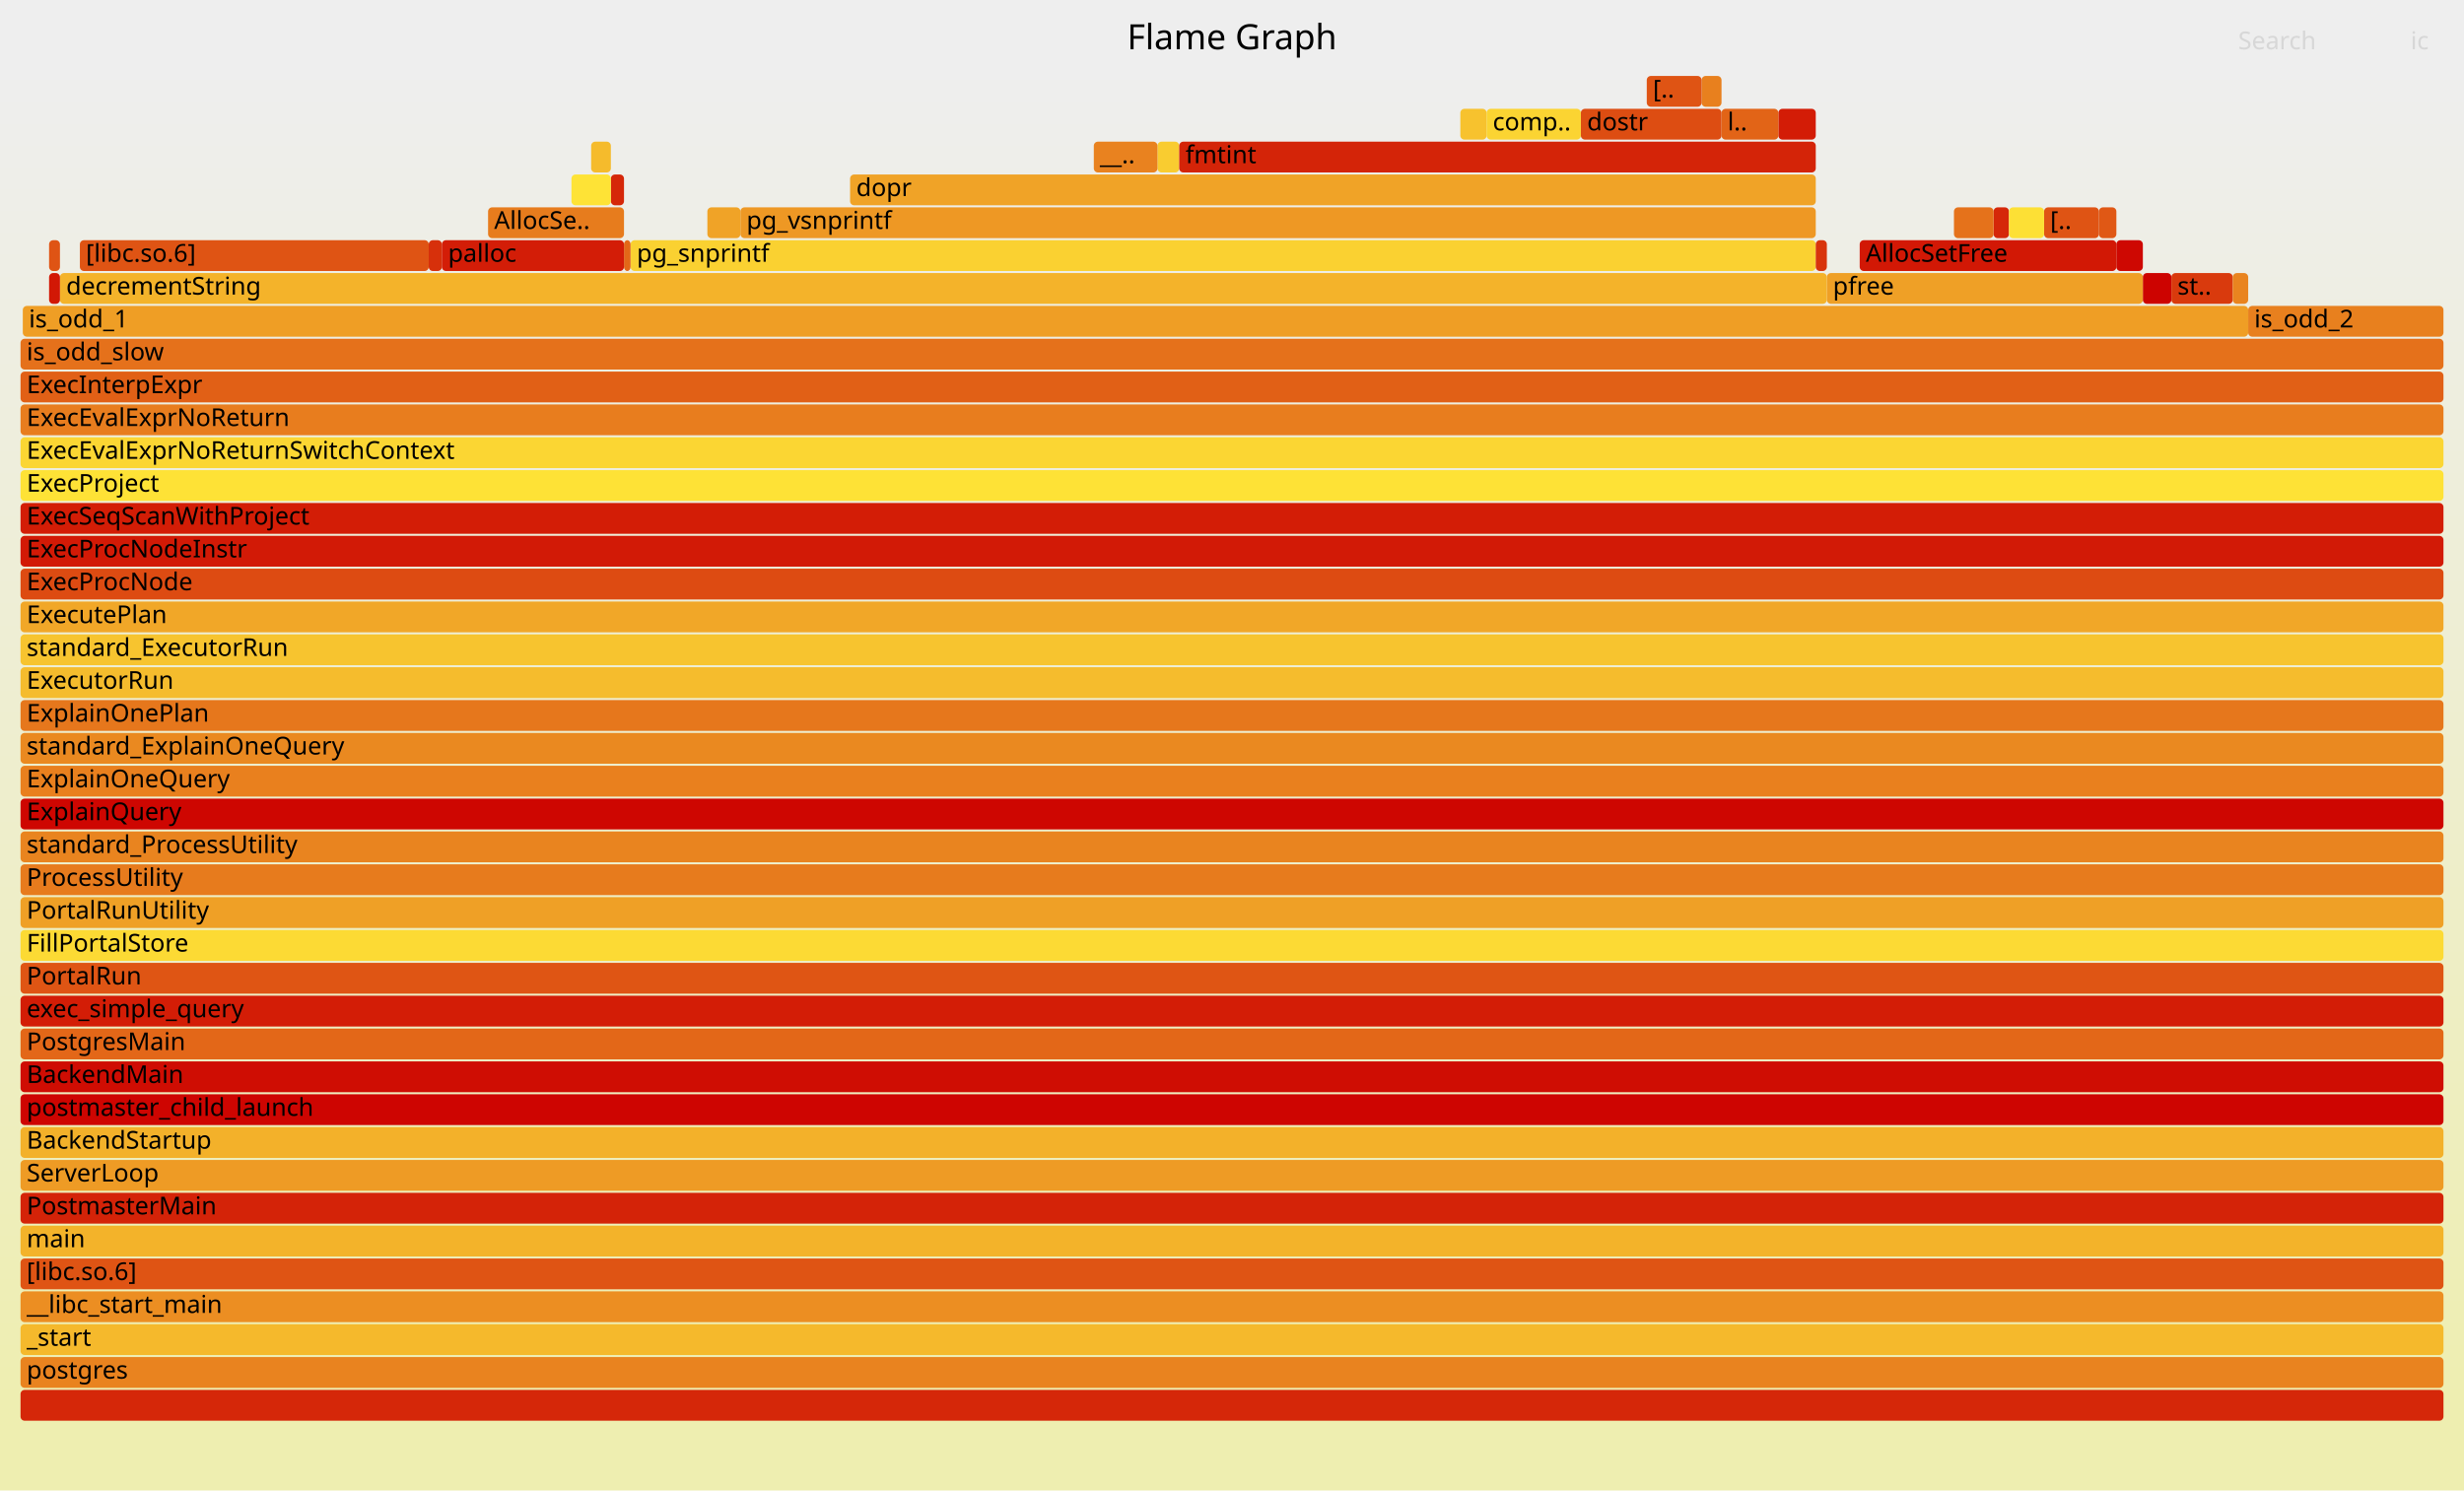
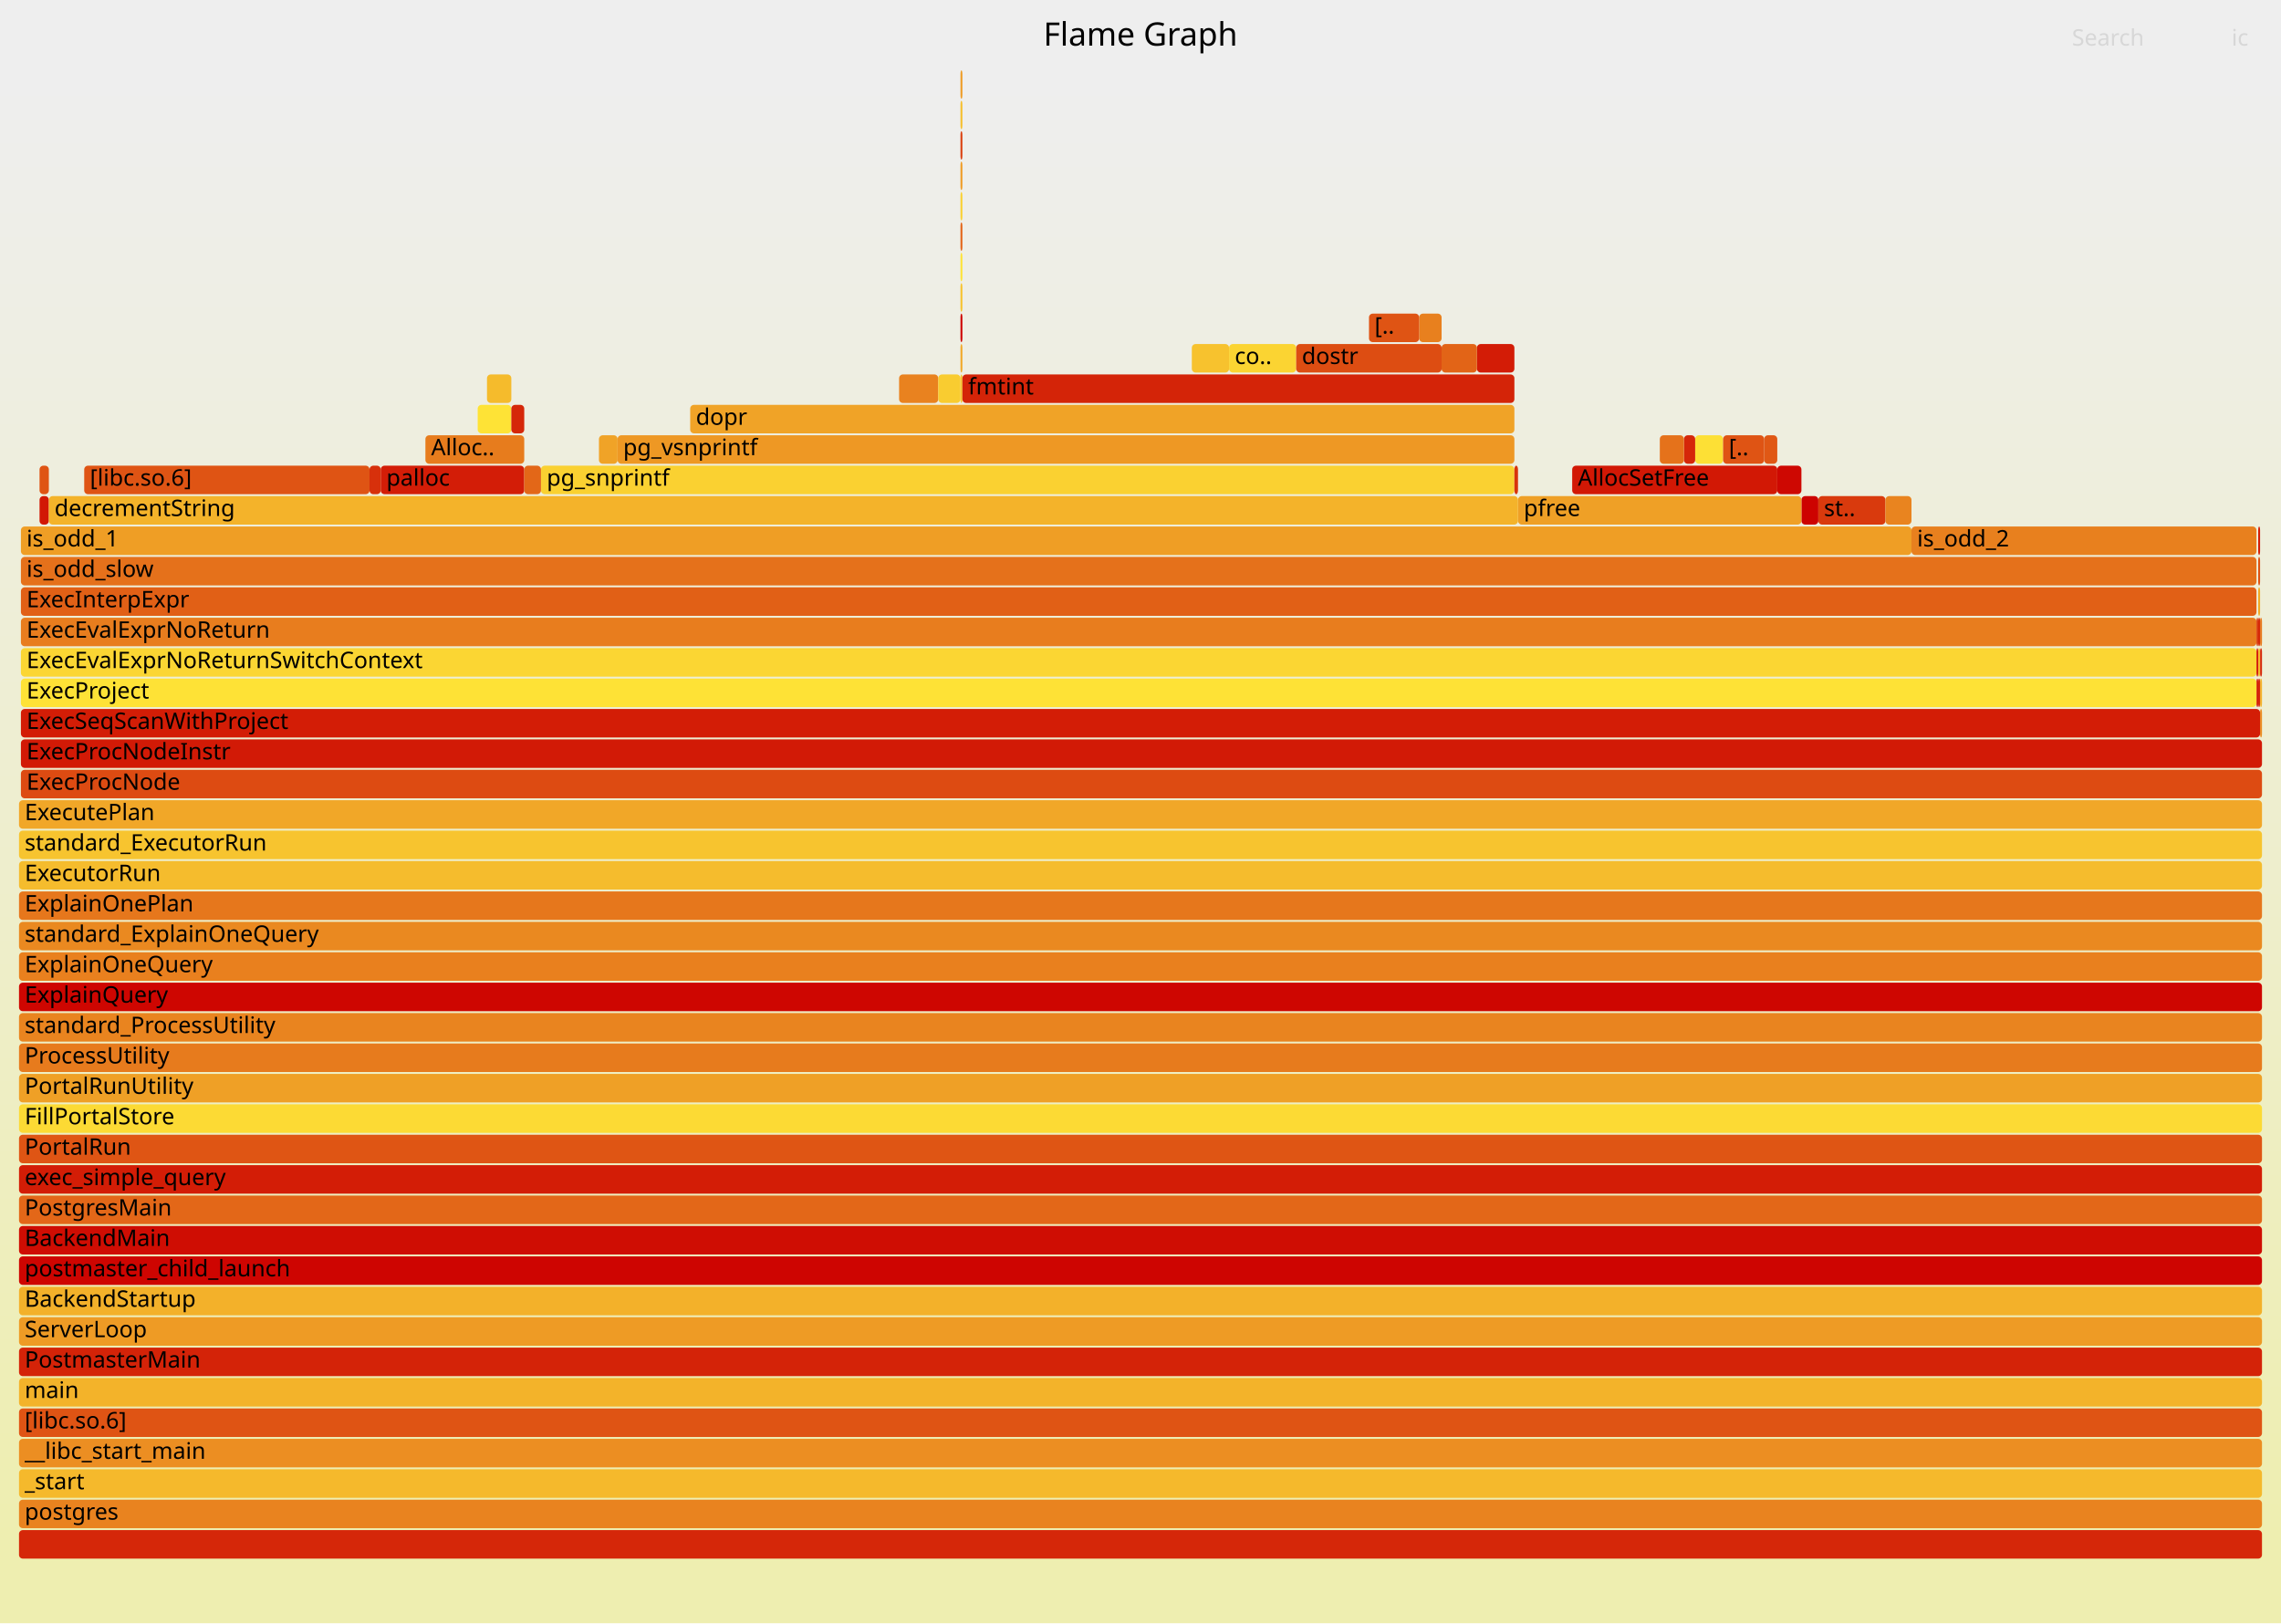
- <svg xmlns="http://www.w3.org/2000/svg" version="1.1" width="1200" height="726" viewBox="0 0 1200 726">
+ <svg xmlns="http://www.w3.org/2000/svg" version="1.1" width="1200" height="854" viewBox="0 0 1200 854">
  <defs>
    <linearGradient id="background" y1="0" y2="1" x1="0" x2="0">
      <stop stop-color="#eeeeee" offset="5%" />
      <stop stop-color="#eeeeb0" offset="95%" />
    </linearGradient>
  </defs>
  <style type="text/css">
	text { font-family:Verdana; font-size:12px; fill:rgb(0,0,0); }
	#search, #ignorecase { opacity:0.1; cursor:pointer; }
	#search:hover, #search.show, #ignorecase:hover, #ignorecase.show { opacity:1; }
	#subtitle { text-anchor:middle; font-color:rgb(160,160,160); }
	#title { text-anchor:middle; font-size:17px}
	#unzoom { cursor:pointer; }
	#frames &gt; *:hover { stroke:black; stroke-width:0.5; cursor:pointer; }
	.hide { display:none; }
	.parent { opacity:0.5; }
</style>
-   <rect x="0.0" y="0" width="1200.0" height="726.0" fill="url(#background)" />
+   <rect x="0.0" y="0" width="1200.0" height="854.0" fill="url(#background)" />
  <text id="title" x="600.00" y="24">Flame Graph</text>
-   <text id="details" x="10.00" y="709"> </text>
+   <text id="details" x="10.00" y="837"> </text>
  <text id="unzoom" x="10.00" y="24" class="hide">Reset Zoom</text>
  <text id="search" x="1090.00" y="24">Search</text>
  <text id="ignorecase" x="1174.00" y="24">ic</text>
-   <text id="matched" x="1090.00" y="709"> </text>
+   <text id="matched" x="1090.00" y="837"> </text>
  <g id="frames">
    <g>
-       <rect x="10.0" y="437" width="1180.0" height="15.0" fill="rgb(239,160,38)" rx="2" ry="2" />
-       <text x="13.00" y="447.5">PortalRunUtility</text>
-     </g>
-     <g>
-       <rect x="1030.7" y="117" width="12.9" height="15.0" fill="rgb(206,8,2)" rx="2" ry="2" />
-       <text x="1033.74" y="127.5" />
-     </g>
-     <g>
-       <rect x="10.0" y="501" width="1180.0" height="15.0" fill="rgb(227,103,24)" rx="2" ry="2" />
-       <text x="13.00" y="511.5">PostgresMain</text>
-     </g>
-     <g>
-       <rect x="10.0" y="277" width="1180.0" height="15.0" fill="rgb(221,75,18)" rx="2" ry="2" />
-       <text x="13.00" y="287.5">ExecProcNode</text>
-     </g>
-     <g>
-       <rect x="23.9" y="117" width="5.3" height="15.0" fill="rgb(223,84,20)" rx="2" ry="2" />
-       <text x="26.89" y="127.5" />
-     </g>
-     <g>
-       <rect x="10.0" y="373" width="1180.0" height="15.0" fill="rgb(233,128,30)" rx="2" ry="2" />
-       <text x="13.00" y="383.5">ExplainOneQuery</text>
-     </g>
-     <g>
-       <rect x="1043.6" y="133" width="13.9" height="15.0" fill="rgb(205,3,0)" rx="2" ry="2" />
-       <text x="1046.57" y="143.5" />
-     </g>
-     <g>
-       <rect x="1057.5" y="133" width="29.9" height="15.0" fill="rgb(217,58,13)" rx="2" ry="2" />
-       <text x="1060.46" y="143.5">st..</text>
-     </g>
-     <g>
-       <rect x="307.1" y="117" width="577.2" height="15.0" fill="rgb(250,209,49)" rx="2" ry="2" />
-       <text x="310.14" y="127.5">pg_snprintf</text>
-     </g>
-     <g>
-       <rect x="10.0" y="229" width="1180.0" height="15.0" fill="rgb(254,226,54)" rx="2" ry="2" />
-       <text x="13.00" y="239.5">ExecProject</text>
-     </g>
-     <g>
-       <rect x="1022.2" y="101" width="8.5" height="15.0" fill="rgb(224,88,21)" rx="2" ry="2" />
-       <text x="1025.19" y="111.5" />
-     </g>
-     <g>
-       <rect x="10.0" y="245" width="1180.0" height="15.0" fill="rgb(211,29,6)" rx="2" ry="2" />
-       <text x="13.00" y="255.5">ExecSeqScanWithProject</text>
-     </g>
-     <g>
-       <rect x="563.7" y="69" width="10.6" height="15.0" fill="rgb(249,204,48)" rx="2" ry="2" />
-       <text x="566.66" y="79.5" />
-     </g>
-     <g>
-       <rect x="1087.4" y="133" width="7.5" height="15.0" fill="rgb(233,132,31)" rx="2" ry="2" />
-       <text x="1090.39" y="143.5" />
-     </g>
-     <g>
-       <rect x="10.0" y="213" width="1180.0" height="15.0" fill="rgb(251,214,51)" rx="2" ry="2" />
-       <text x="13.00" y="223.5">ExecEvalExprNoReturnSwitchContext</text>
-     </g>
-     <g>
-       <rect x="1094.9" y="149" width="95.1" height="15.0" fill="rgb(232,128,30)" rx="2" ry="2" />
-       <text x="1097.87" y="159.5">is_odd_2</text>
-     </g>
-     <g>
-       <rect x="532.7" y="69" width="31.0" height="15.0" fill="rgb(233,130,31)" rx="2" ry="2" />
-       <text x="535.66" y="79.5">__..</text>
-     </g>
-     <g>
-       <rect x="10.0" y="677" width="1180.0" height="15.0" fill="rgb(213,39,9)" rx="2" ry="2" />
-       <text x="13.00" y="687.5" />
-     </g>
-     <g>
-       <rect x="208.8" y="117" width="6.4" height="15.0" fill="rgb(215,48,11)" rx="2" ry="2" />
-       <text x="211.80" y="127.5" />
-     </g>
-     <g>
-       <rect x="10.0" y="389" width="1180.0" height="15.0" fill="rgb(206,6,1)" rx="2" ry="2" />
-       <text x="13.00" y="399.5">ExplainQuery</text>
-     </g>
-     <g>
-       <rect x="905.7" y="117" width="125.0" height="15.0" fill="rgb(210,24,5)" rx="2" ry="2" />
-       <text x="908.69" y="127.5">AllocSetFree</text>
-     </g>
-     <g>
-       <rect x="10.0" y="325" width="1180.0" height="15.0" fill="rgb(245,188,45)" rx="2" ry="2" />
-       <text x="13.00" y="335.5">ExecutorRun</text>
-     </g>
-     <g>
-       <rect x="828.7" y="37" width="9.7" height="15.0" fill="rgb(232,128,30)" rx="2" ry="2" />
-       <text x="831.73" y="47.5" />
-     </g>
-     <g>
-       <rect x="10.0" y="533" width="1180.0" height="15.0" fill="rgb(206,5,1)" rx="2" ry="2" />
-       <text x="13.00" y="543.5">postmaster_child_launch</text>
-     </g>
-     <g>
-       <rect x="10.0" y="165" width="1180.0" height="15.0" fill="rgb(229,113,27)" rx="2" ry="2" />
-       <text x="13.00" y="175.5">is_odd_slow</text>
-     </g>
-     <g>
-       <rect x="10.0" y="293" width="1180.0" height="15.0" fill="rgb(241,167,40)" rx="2" ry="2" />
-       <text x="13.00" y="303.5">ExecutePlan</text>
-     </g>
-     <g>
-       <rect x="711.2" y="53" width="12.8" height="15.0" fill="rgb(247,194,46)" rx="2" ry="2" />
-       <text x="714.16" y="63.5" />
-     </g>
-     <g>
-       <rect x="802.0" y="37" width="26.7" height="15.0" fill="rgb(223,84,20)" rx="2" ry="2" />
-       <text x="805.01" y="47.5">[..</text>
-     </g>
-     <g>
-       <rect x="10.0" y="357" width="1180.0" height="15.0" fill="rgb(234,137,32)" rx="2" ry="2" />
-       <text x="13.00" y="367.5">standard_ExplainOneQuery</text>
-     </g>
-     <g>
-       <rect x="287.9" y="69" width="9.6" height="15.0" fill="rgb(245,187,44)" rx="2" ry="2" />
-       <text x="290.90" y="79.5" />
-     </g>
-     <g>
-       <rect x="10.0" y="405" width="1180.0" height="15.0" fill="rgb(233,132,31)" rx="2" ry="2" />
-       <text x="13.00" y="415.5">standard_ProcessUtility</text>
-     </g>
-     <g>
-       <rect x="10.0" y="453" width="1180.0" height="15.0" fill="rgb(252,218,52)" rx="2" ry="2" />
-       <text x="13.00" y="463.5">FillPortalStore</text>
-     </g>
-     <g>
-       <rect x="10.0" y="485" width="1180.0" height="15.0" fill="rgb(211,29,6)" rx="2" ry="2" />
-       <text x="13.00" y="495.5">exec_simple_query</text>
-     </g>
-     <g>
-       <rect x="38.9" y="117" width="169.9" height="15.0" fill="rgb(223,84,20)" rx="2" ry="2" />
-       <text x="41.86" y="127.5">[libc.so.6]</text>
-     </g>
-     <g>
-       <rect x="10.0" y="597" width="1180.0" height="15.0" fill="rgb(243,179,42)" rx="2" ry="2" />
-       <text x="13.00" y="607.5">main</text>
-     </g>
-     <g>
-       <rect x="10.0" y="565" width="1180.0" height="15.0" fill="rgb(238,155,37)" rx="2" ry="2" />
-       <text x="13.00" y="575.5">ServerLoop</text>
-     </g>
-     <g>
-       <rect x="10.0" y="661" width="1180.0" height="15.0" fill="rgb(233,131,31)" rx="2" ry="2" />
-       <text x="13.00" y="671.5">postgres</text>
-     </g>
-     <g>
-       <rect x="574.3" y="69" width="310.0" height="15.0" fill="rgb(212,36,8)" rx="2" ry="2" />
-       <text x="577.35" y="79.5">fmtint</text>
-     </g>
-     <g>
-       <rect x="297.5" y="85" width="6.4" height="15.0" fill="rgb(213,39,9)" rx="2" ry="2" />
-       <text x="300.52" y="95.5" />
-     </g>
-     <g>
-       <rect x="866.1" y="53" width="18.2" height="15.0" fill="rgb(211,28,6)" rx="2" ry="2" />
-       <text x="869.14" y="63.5" />
-     </g>
-     <g>
-       <rect x="10.0" y="197" width="1180.0" height="15.0" fill="rgb(232,125,30)" rx="2" ry="2" />
-       <text x="13.00" y="207.5">ExecEvalExprNoReturn</text>
-     </g>
-     <g>
-       <rect x="10.0" y="549" width="1180.0" height="15.0" fill="rgb(243,177,42)" rx="2" ry="2" />
-       <text x="13.00" y="559.5">BackendStartup</text>
-     </g>
-     <g>
-       <rect x="769.9" y="53" width="68.5" height="15.0" fill="rgb(221,77,18)" rx="2" ry="2" />
-       <text x="772.95" y="63.5">dostr</text>
-     </g>
-     <g>
-       <rect x="10.0" y="629" width="1180.0" height="15.0" fill="rgb(236,142,34)" rx="2" ry="2" />
-       <text x="13.00" y="639.5">__libc_start_main</text>
-     </g>
-     <g>
-       <rect x="303.9" y="117" width="3.2" height="15.0" fill="rgb(227,103,24)" rx="2" ry="2" />
-       <text x="306.93" y="127.5" />
-     </g>
-     <g>
-       <rect x="10.0" y="469" width="1180.0" height="15.0" fill="rgb(223,85,20)" rx="2" ry="2" />
-       <text x="13.00" y="479.5">PortalRun</text>
-     </g>
-     <g>
-       <rect x="10.0" y="613" width="1180.0" height="15.0" fill="rgb(223,84,20)" rx="2" ry="2" />
-       <text x="13.00" y="623.5">[libc.so.6]</text>
-     </g>
-     <g>
-       <rect x="889.7" y="133" width="153.9" height="15.0" fill="rgb(239,160,38)" rx="2" ry="2" />
-       <text x="892.66" y="143.5">pfree</text>
-     </g>
-     <g>
-       <rect x="10.0" y="421" width="1180.0" height="15.0" fill="rgb(231,123,29)" rx="2" ry="2" />
-       <text x="13.00" y="431.5">ProcessUtility</text>
-     </g>
-     <g>
-       <rect x="10.0" y="309" width="1180.0" height="15.0" fill="rgb(247,196,47)" rx="2" ry="2" />
-       <text x="13.00" y="319.5">standard_ExecutorRun</text>
-     </g>
-     <g>
-       <rect x="414.0" y="85" width="470.3" height="15.0" fill="rgb(240,163,39)" rx="2" ry="2" />
-       <text x="417.02" y="95.5">dopr</text>
-     </g>
-     <g>
-       <rect x="10.0" y="517" width="1180.0" height="15.0" fill="rgb(207,13,3)" rx="2" ry="2" />
-       <text x="13.00" y="527.5">BackendMain</text>
-     </g>
-     <g>
-       <rect x="970.9" y="101" width="7.5" height="15.0" fill="rgb(213,39,9)" rx="2" ry="2" />
-       <text x="973.89" y="111.5" />
-     </g>
-     <g>
-       <rect x="29.2" y="133" width="860.5" height="15.0" fill="rgb(244,179,42)" rx="2" ry="2" />
-       <text x="32.24" y="143.5">decrementString</text>
-     </g>
-     <g>
-       <rect x="278.3" y="85" width="19.2" height="15.0" fill="rgb(254,227,54)" rx="2" ry="2" />
-       <text x="281.28" y="95.5" />
-     </g>
-     <g>
-       <rect x="995.5" y="101" width="26.7" height="15.0" fill="rgb(223,84,20)" rx="2" ry="2" />
-       <text x="998.47" y="111.5">[..</text>
-     </g>
-     <g>
-       <rect x="838.4" y="53" width="27.7" height="15.0" fill="rgb(226,100,23)" rx="2" ry="2" />
-       <text x="841.35" y="63.5">l..</text>
-     </g>
-     <g>
-       <rect x="724.0" y="53" width="45.9" height="15.0" fill="rgb(251,212,50)" rx="2" ry="2" />
-       <text x="726.99" y="63.5">comp..</text>
-     </g>
-     <g>
-       <rect x="23.9" y="133" width="5.3" height="15.0" fill="rgb(210,24,5)" rx="2" ry="2" />
-       <text x="26.89" y="143.5" />
-     </g>
-     <g>
-       <rect x="215.2" y="117" width="88.7" height="15.0" fill="rgb(211,29,7)" rx="2" ry="2" />
-       <text x="218.22" y="127.5">palloc</text>
-     </g>
-     <g>
-       <rect x="884.3" y="117" width="5.4" height="15.0" fill="rgb(216,52,12)" rx="2" ry="2" />
-       <text x="887.31" y="127.5" />
-     </g>
-     <g>
-       <rect x="11.1" y="149" width="1083.8" height="15.0" fill="rgb(239,158,37)" rx="2" ry="2" />
-       <text x="14.07" y="159.5">is_odd_1</text>
-     </g>
-     <g>
-       <rect x="360.6" y="101" width="523.7" height="15.0" fill="rgb(238,152,36)" rx="2" ry="2" />
-       <text x="363.58" y="111.5">pg_vsnprintf</text>
-     </g>
-     <g>
-       <rect x="237.7" y="101" width="66.2" height="15.0" fill="rgb(231,124,29)" rx="2" ry="2" />
-       <text x="240.66" y="111.5">AllocSe..</text>
-     </g>
-     <g>
-       <rect x="10.0" y="261" width="1180.0" height="15.0" fill="rgb(210,26,6)" rx="2" ry="2" />
-       <text x="13.00" y="271.5">ExecProcNodeInstr</text>
-     </g>
-     <g>
-       <rect x="978.4" y="101" width="17.1" height="15.0" fill="rgb(253,224,53)" rx="2" ry="2" />
-       <text x="981.37" y="111.5" />
-     </g>
-     <g>
-       <rect x="10.0" y="181" width="1180.0" height="15.0" fill="rgb(225,96,22)" rx="2" ry="2" />
-       <text x="13.00" y="191.5">ExecInterpExpr</text>
-     </g>
-     <g>
-       <rect x="951.6" y="101" width="19.3" height="15.0" fill="rgb(229,114,27)" rx="2" ry="2" />
-       <text x="954.65" y="111.5" />
-     </g>
-     <g>
-       <rect x="10.0" y="581" width="1180.0" height="15.0" fill="rgb(212,35,8)" rx="2" ry="2" />
-       <text x="13.00" y="591.5">PostmasterMain</text>
-     </g>
-     <g>
-       <rect x="10.0" y="341" width="1180.0" height="15.0" fill="rgb(230,119,28)" rx="2" ry="2" />
-       <text x="13.00" y="351.5">ExplainOnePlan</text>
-     </g>
-     <g>
-       <rect x="344.5" y="101" width="16.1" height="15.0" fill="rgb(240,163,39)" rx="2" ry="2" />
-       <text x="347.55" y="111.5" />
-     </g>
-     <g>
-       <rect x="10.0" y="645" width="1180.0" height="15.0" fill="rgb(245,185,44)" rx="2" ry="2" />
-       <text x="13.00" y="655.5">_start</text>
+       <rect x="891.8" y="229" width="14.7" height="15.0" fill="rgb(253,224,53)" rx="2" ry="2" />
+       <text x="894.81" y="239.5" />
+     </g>
+     <g>
+       <rect x="10.0" y="693" width="1180.0" height="15.0" fill="rgb(238,155,37)" rx="2" ry="2" />
+       <text x="13.00" y="703.5">ServerLoop</text>
+     </g>
+     <g>
+       <rect x="947.7" y="261" width="8.9" height="15.0" fill="rgb(205,3,0)" rx="2" ry="2" />
+       <text x="950.72" y="271.5" />
+     </g>
+     <g>
+       <rect x="11.0" y="277" width="994.6" height="15.0" fill="rgb(239,158,37)" rx="2" ry="2" />
+       <text x="13.98" y="287.5">is_odd_1</text>
+     </g>
+     <g>
+       <rect x="200.3" y="245" width="75.5" height="15.0" fill="rgb(211,29,7)" rx="2" ry="2" />
+       <text x="203.29" y="255.5">palloc</text>
+     </g>
+     <g>
+       <rect x="363.1" y="213" width="433.6" height="15.0" fill="rgb(240,163,39)" rx="2" ry="2" />
+       <text x="366.12" y="223.5">dopr</text>
+     </g>
+     <g>
+       <rect x="11.0" y="341" width="1176.1" height="15.0" fill="rgb(251,214,51)" rx="2" ry="2" />
+       <text x="13.98" y="351.5">ExecEvalExprNoReturnSwitchContext</text>
+     </g>
+     <g>
+       <rect x="10.0" y="501" width="1180.0" height="15.0" fill="rgb(233,128,30)" rx="2" ry="2" />
+       <text x="13.00" y="511.5">ExplainOneQuery</text>
+     </g>
+     <g>
+       <rect x="223.8" y="229" width="52.0" height="15.0" fill="rgb(231,124,29)" rx="2" ry="2" />
+       <text x="226.83" y="239.5">Alloc..</text>
+     </g>
+     <g>
+       <rect x="324.9" y="229" width="471.8" height="15.0" fill="rgb(238,152,36)" rx="2" ry="2" />
+       <text x="327.86" y="239.5">pg_vsnprintf</text>
+     </g>
+     <g>
+       <rect x="1189.0" y="325" width="1.0" height="15.0" fill="rgb(231,122,29)" rx="2" ry="2" />
+       <text x="1192.02" y="335.5" />
+     </g>
+     <g>
+       <rect x="1187.1" y="357" width="0.9" height="15.0" fill="rgb(210,26,6)" rx="2" ry="2" />
+       <text x="1190.06" y="367.5" />
+     </g>
+     <g>
+       <rect x="11.0" y="309" width="1176.1" height="15.0" fill="rgb(225,96,22)" rx="2" ry="2" />
+       <text x="13.98" y="319.5">ExecInterpExpr</text>
+     </g>
+     <g>
+       <rect x="1189.0" y="373" width="1.0" height="15.0" fill="rgb(235,140,33)" rx="2" ry="2" />
+       <text x="1192.02" y="383.5" />
+     </g>
+     <g>
+       <rect x="11.0" y="325" width="1176.1" height="15.0" fill="rgb(232,125,30)" rx="2" ry="2" />
+       <text x="13.98" y="335.5">ExecEvalExprNoReturn</text>
+     </g>
+     <g>
+       <rect x="885.9" y="229" width="5.9" height="15.0" fill="rgb(213,39,9)" rx="2" ry="2" />
+       <text x="888.93" y="239.5" />
+     </g>
+     <g>
+       <rect x="20.8" y="245" width="4.9" height="15.0" fill="rgb(223,84,20)" rx="2" ry="2" />
+       <text x="23.79" y="255.5" />
+     </g>
+     <g>
+       <rect x="956.6" y="261" width="35.3" height="15.0" fill="rgb(217,58,13)" rx="2" ry="2" />
+       <text x="959.55" y="271.5">st..</text>
+     </g>
+     <g>
+       <rect x="315.1" y="229" width="9.8" height="15.0" fill="rgb(240,163,39)" rx="2" ry="2" />
+       <text x="318.05" y="239.5" />
+     </g>
+     <g>
+       <rect x="11.0" y="405" width="1179.0" height="15.0" fill="rgb(221,75,18)" rx="2" ry="2" />
+       <text x="13.98" y="415.5">ExecProcNode</text>
+     </g>
+     <g>
+       <rect x="873.2" y="229" width="12.7" height="15.0" fill="rgb(229,114,27)" rx="2" ry="2" />
+       <text x="876.18" y="239.5" />
+     </g>
+     <g>
+       <rect x="473.0" y="197" width="20.6" height="15.0" fill="rgb(233,130,31)" rx="2" ry="2" />
+       <text x="475.98" y="207.5" />
+     </g>
+     <g>
+       <rect x="827.1" y="245" width="107.9" height="15.0" fill="rgb(210,24,5)" rx="2" ry="2" />
+       <text x="830.07" y="255.5">AllocSetFree</text>
+     </g>
+     <g>
+       <rect x="10.0" y="533" width="1180.0" height="15.0" fill="rgb(233,132,31)" rx="2" ry="2" />
+       <text x="13.00" y="543.5">standard_ProcessUtility</text>
+     </g>
+     <g>
+       <rect x="1187.1" y="341" width="0.9" height="15.0" fill="rgb(210,25,6)" rx="2" ry="2" />
+       <text x="1190.06" y="351.5" />
+     </g>
+     <g>
+       <rect x="11.0" y="373" width="1178.0" height="15.0" fill="rgb(211,29,6)" rx="2" ry="2" />
+       <text x="13.98" y="383.5">ExecSeqScanWithProject</text>
+     </g>
+     <g>
+       <rect x="928.1" y="229" width="6.9" height="15.0" fill="rgb(224,88,21)" rx="2" ry="2" />
+       <text x="931.10" y="239.5" />
+     </g>
+     <g>
+       <rect x="1188.0" y="309" width="1.0" height="15.0" fill="rgb(242,170,40)" rx="2" ry="2" />
+       <text x="1191.04" y="319.5" />
+     </g>
+     <g>
+       <rect x="1188.0" y="325" width="1.0" height="15.0" fill="rgb(213,40,9)" rx="2" ry="2" />
+       <text x="1191.04" y="335.5" />
+     </g>
+     <g>
+       <rect x="505.3" y="197" width="1.0" height="15.0" fill="rgb(247,194,46)" rx="2" ry="2" />
+       <text x="508.34" y="207.5" />
+     </g>
+     <g>
+       <rect x="10.0" y="661" width="1180.0" height="15.0" fill="rgb(206,5,1)" rx="2" ry="2" />
+       <text x="13.00" y="671.5">postmaster_child_launch</text>
+     </g>
+     <g>
+       <rect x="506.3" y="197" width="290.4" height="15.0" fill="rgb(212,36,8)" rx="2" ry="2" />
+       <text x="509.33" y="207.5">fmtint</text>
+     </g>
+     <g>
+       <rect x="627.0" y="181" width="19.6" height="15.0" fill="rgb(247,194,46)" rx="2" ry="2" />
+       <text x="629.97" y="191.5" />
+     </g>
+     <g>
+       <rect x="10.0" y="437" width="1180.0" height="15.0" fill="rgb(247,196,47)" rx="2" ry="2" />
+       <text x="13.00" y="447.5">standard_ExecutorRun</text>
+     </g>
+     <g>
+       <rect x="11.0" y="389" width="1179.0" height="15.0" fill="rgb(210,26,6)" rx="2" ry="2" />
+       <text x="13.98" y="399.5">ExecProcNodeInstr</text>
+     </g>
+     <g>
+       <rect x="256.2" y="197" width="12.8" height="15.0" fill="rgb(245,187,44)" rx="2" ry="2" />
+       <text x="259.20" y="207.5" />
+     </g>
+     <g>
+       <rect x="10.0" y="581" width="1180.0" height="15.0" fill="rgb(252,218,52)" rx="2" ry="2" />
+       <text x="13.00" y="591.5">FillPortalStore</text>
+     </g>
+     <g>
+       <rect x="10.0" y="613" width="1180.0" height="15.0" fill="rgb(211,29,6)" rx="2" ry="2" />
+       <text x="13.00" y="623.5">exec_simple_query</text>
+     </g>
+     <g>
+       <rect x="10.0" y="757" width="1180.0" height="15.0" fill="rgb(236,142,34)" rx="2" ry="2" />
+       <text x="13.00" y="767.5">__libc_start_main</text>
+     </g>
+     <g>
+       <rect x="1005.6" y="277" width="181.5" height="15.0" fill="rgb(232,128,30)" rx="2" ry="2" />
+       <text x="1008.59" y="287.5">is_odd_2</text>
+     </g>
+     <g>
+       <rect x="646.6" y="181" width="35.3" height="15.0" fill="rgb(251,212,50)" rx="2" ry="2" />
+       <text x="649.59" y="191.5">co..</text>
+     </g>
+     <g>
+       <rect x="20.8" y="261" width="4.9" height="15.0" fill="rgb(210,24,5)" rx="2" ry="2" />
+       <text x="23.79" y="271.5" />
+     </g>
+     <g>
+       <rect x="505.3" y="149" width="1.0" height="15.0" fill="rgb(247,195,46)" rx="2" ry="2" />
+       <text x="508.34" y="159.5" />
+     </g>
+     <g>
+       <rect x="10.0" y="517" width="1180.0" height="15.0" fill="rgb(206,6,1)" rx="2" ry="2" />
+       <text x="13.00" y="527.5">ExplainQuery</text>
+     </g>
+     <g>
+       <rect x="505.3" y="85" width="1.0" height="15.0" fill="rgb(239,156,37)" rx="2" ry="2" />
+       <text x="508.34" y="95.5" />
+     </g>
+     <g>
+       <rect x="10.0" y="485" width="1180.0" height="15.0" fill="rgb(234,137,32)" rx="2" ry="2" />
+       <text x="13.00" y="495.5">standard_ExplainOneQuery</text>
+     </g>
+     <g>
+       <rect x="1188.0" y="277" width="1.0" height="15.0" fill="rgb(211,29,7)" rx="2" ry="2" />
+       <text x="1191.04" y="287.5" />
+     </g>
+     <g>
+       <rect x="10.0" y="725" width="1180.0" height="15.0" fill="rgb(243,179,42)" rx="2" ry="2" />
+       <text x="13.00" y="735.5">main</text>
+     </g>
+     <g>
+       <rect x="746.6" y="165" width="11.8" height="15.0" fill="rgb(232,128,30)" rx="2" ry="2" />
+       <text x="749.64" y="175.5" />
+     </g>
+     <g>
+       <rect x="10.0" y="629" width="1180.0" height="15.0" fill="rgb(227,103,24)" rx="2" ry="2" />
+       <text x="13.00" y="639.5">PostgresMain</text>
+     </g>
+     <g>
+       <rect x="11.0" y="357" width="1176.1" height="15.0" fill="rgb(254,226,54)" rx="2" ry="2" />
+       <text x="13.98" y="367.5">ExecProject</text>
+     </g>
+     <g>
+       <rect x="284.6" y="245" width="512.1" height="15.0" fill="rgb(250,209,49)" rx="2" ry="2" />
+       <text x="287.65" y="255.5">pg_snprintf</text>
+     </g>
+     <g>
+       <rect x="1188.0" y="293" width="1.0" height="15.0" fill="rgb(222,82,19)" rx="2" ry="2" />
+       <text x="1191.04" y="303.5" />
+     </g>
+     <g>
+       <rect x="10.0" y="805" width="1180.0" height="15.0" fill="rgb(213,39,9)" rx="2" ry="2" />
+       <text x="13.00" y="815.5" />
+     </g>
+     <g>
+       <rect x="796.7" y="245" width="1.9" height="15.0" fill="rgb(216,52,12)" rx="2" ry="2" />
+       <text x="799.67" y="255.5" />
+     </g>
+     <g>
+       <rect x="505.3" y="117" width="1.0" height="15.0" fill="rgb(227,101,24)" rx="2" ry="2" />
+       <text x="508.34" y="127.5" />
+     </g>
+     <g>
+       <rect x="194.4" y="245" width="5.9" height="15.0" fill="rgb(215,48,11)" rx="2" ry="2" />
+       <text x="197.41" y="255.5" />
+     </g>
+     <g>
+       <rect x="10.0" y="549" width="1180.0" height="15.0" fill="rgb(231,123,29)" rx="2" ry="2" />
+       <text x="13.00" y="559.5">ProcessUtility</text>
+     </g>
+     <g>
+       <rect x="505.3" y="69" width="1.0" height="15.0" fill="rgb(219,65,15)" rx="2" ry="2" />
+       <text x="508.34" y="79.5" />
+     </g>
+     <g>
+       <rect x="10.0" y="421" width="1180.0" height="15.0" fill="rgb(241,167,40)" rx="2" ry="2" />
+       <text x="13.00" y="431.5">ExecutePlan</text>
+     </g>
+     <g>
+       <rect x="10.0" y="741" width="1180.0" height="15.0" fill="rgb(223,84,20)" rx="2" ry="2" />
+       <text x="13.00" y="751.5">[libc.so.6]</text>
+     </g>
+     <g>
+       <rect x="777.0" y="181" width="19.7" height="15.0" fill="rgb(211,28,6)" rx="2" ry="2" />
+       <text x="780.05" y="191.5" />
+     </g>
+     <g>
+       <rect x="1189.0" y="357" width="1.0" height="15.0" fill="rgb(243,178,42)" rx="2" ry="2" />
+       <text x="1192.02" y="367.5" />
+     </g>
+     <g>
+       <rect x="505.3" y="53" width="1.0" height="15.0" fill="rgb(246,191,45)" rx="2" ry="2" />
+       <text x="508.34" y="63.5" />
+     </g>
+     <g>
+       <rect x="505.3" y="37" width="1.0" height="15.0" fill="rgb(238,156,37)" rx="2" ry="2" />
+       <text x="508.34" y="47.5" />
+     </g>
+     <g>
+       <rect x="275.8" y="245" width="8.8" height="15.0" fill="rgb(227,103,24)" rx="2" ry="2" />
+       <text x="278.82" y="255.5" />
+     </g>
+     <g>
+       <rect x="10.0" y="565" width="1180.0" height="15.0" fill="rgb(239,160,38)" rx="2" ry="2" />
+       <text x="13.00" y="575.5">PortalRunUtility</text>
+     </g>
+     <g>
+       <rect x="505.3" y="181" width="1.0" height="15.0" fill="rgb(241,169,40)" rx="2" ry="2" />
+       <text x="508.34" y="191.5" />
+     </g>
+     <g>
+       <rect x="505.3" y="101" width="1.0" height="15.0" fill="rgb(250,209,50)" rx="2" ry="2" />
+       <text x="508.34" y="111.5" />
+     </g>
+     <g>
+       <rect x="505.3" y="165" width="1.0" height="15.0" fill="rgb(206,5,1)" rx="2" ry="2" />
+       <text x="508.34" y="175.5" />
+     </g>
+     <g>
+       <rect x="10.0" y="453" width="1180.0" height="15.0" fill="rgb(245,188,45)" rx="2" ry="2" />
+       <text x="13.00" y="463.5">ExecutorRun</text>
+     </g>
+     <g>
+       <rect x="10.0" y="789" width="1180.0" height="15.0" fill="rgb(233,131,31)" rx="2" ry="2" />
+       <text x="13.00" y="799.5">postgres</text>
+     </g>
+     <g>
+       <rect x="1188.0" y="357" width="1.0" height="15.0" fill="rgb(214,41,10)" rx="2" ry="2" />
+       <text x="1191.04" y="367.5" />
+     </g>
+     <g>
+       <rect x="10.0" y="773" width="1180.0" height="15.0" fill="rgb(245,185,44)" rx="2" ry="2" />
+       <text x="13.00" y="783.5">_start</text>
+     </g>
+     <g>
+       <rect x="681.9" y="181" width="76.5" height="15.0" fill="rgb(221,77,18)" rx="2" ry="2" />
+       <text x="684.90" y="191.5">dostr</text>
+     </g>
+     <g>
+       <rect x="906.5" y="229" width="21.6" height="15.0" fill="rgb(223,84,20)" rx="2" ry="2" />
+       <text x="909.53" y="239.5">[..</text>
+     </g>
+     <g>
+       <rect x="1187.1" y="325" width="0.9" height="15.0" fill="rgb(218,59,14)" rx="2" ry="2" />
+       <text x="1190.06" y="335.5" />
+     </g>
+     <g>
+       <rect x="758.4" y="181" width="18.6" height="15.0" fill="rgb(226,100,23)" rx="2" ry="2" />
+       <text x="761.41" y="191.5" />
+     </g>
+     <g>
+       <rect x="10.0" y="677" width="1180.0" height="15.0" fill="rgb(243,177,42)" rx="2" ry="2" />
+       <text x="13.00" y="687.5">BackendStartup</text>
+     </g>
+     <g>
+       <rect x="720.2" y="165" width="26.4" height="15.0" fill="rgb(223,84,20)" rx="2" ry="2" />
+       <text x="723.16" y="175.5">[..</text>
+     </g>
+     <g>
+       <rect x="44.3" y="245" width="150.1" height="15.0" fill="rgb(223,84,20)" rx="2" ry="2" />
+       <text x="47.33" y="255.5">[libc.so.6]</text>
+     </g>
+     <g>
+       <rect x="10.0" y="469" width="1180.0" height="15.0" fill="rgb(230,119,28)" rx="2" ry="2" />
+       <text x="13.00" y="479.5">ExplainOnePlan</text>
+     </g>
+     <g>
+       <rect x="1189.0" y="341" width="1.0" height="15.0" fill="rgb(213,39,9)" rx="2" ry="2" />
+       <text x="1192.02" y="351.5" />
+     </g>
+     <g>
+       <rect x="935.0" y="245" width="12.7" height="15.0" fill="rgb(206,8,2)" rx="2" ry="2" />
+       <text x="937.97" y="255.5" />
+     </g>
+     <g>
+       <rect x="798.6" y="261" width="149.1" height="15.0" fill="rgb(239,160,38)" rx="2" ry="2" />
+       <text x="801.63" y="271.5">pfree</text>
+     </g>
+     <g>
+       <rect x="251.3" y="213" width="17.7" height="15.0" fill="rgb(254,227,54)" rx="2" ry="2" />
+       <text x="254.30" y="223.5" />
+     </g>
+     <g>
+       <rect x="10.0" y="709" width="1180.0" height="15.0" fill="rgb(212,35,8)" rx="2" ry="2" />
+       <text x="13.00" y="719.5">PostmasterMain</text>
+     </g>
+     <g>
+       <rect x="991.9" y="261" width="13.7" height="15.0" fill="rgb(233,132,31)" rx="2" ry="2" />
+       <text x="994.86" y="271.5" />
+     </g>
+     <g>
+       <rect x="11.0" y="293" width="1176.1" height="15.0" fill="rgb(229,113,27)" rx="2" ry="2" />
+       <text x="13.98" y="303.5">is_odd_slow</text>
+     </g>
+     <g>
+       <rect x="25.7" y="261" width="772.9" height="15.0" fill="rgb(244,179,42)" rx="2" ry="2" />
+       <text x="28.69" y="271.5">decrementString</text>
+     </g>
+     <g>
+       <rect x="10.0" y="645" width="1180.0" height="15.0" fill="rgb(207,13,3)" rx="2" ry="2" />
+       <text x="13.00" y="655.5">BackendMain</text>
+     </g>
+     <g>
+       <rect x="505.3" y="133" width="1.0" height="15.0" fill="rgb(254,227,54)" rx="2" ry="2" />
+       <text x="508.34" y="143.5" />
+     </g>
+     <g>
+       <rect x="10.0" y="597" width="1180.0" height="15.0" fill="rgb(223,85,20)" rx="2" ry="2" />
+       <text x="13.00" y="607.5">PortalRun</text>
+     </g>
+     <g>
+       <rect x="269.0" y="213" width="6.8" height="15.0" fill="rgb(213,39,9)" rx="2" ry="2" />
+       <text x="271.95" y="223.5" />
+     </g>
+     <g>
+       <rect x="493.6" y="197" width="11.7" height="15.0" fill="rgb(249,204,48)" rx="2" ry="2" />
+       <text x="496.57" y="207.5" />
+     </g>
+     <g>
+       <rect x="1188.0" y="341" width="1.0" height="15.0" fill="rgb(245,187,44)" rx="2" ry="2" />
+       <text x="1191.04" y="351.5" />
    </g>
  </g>
</svg>
